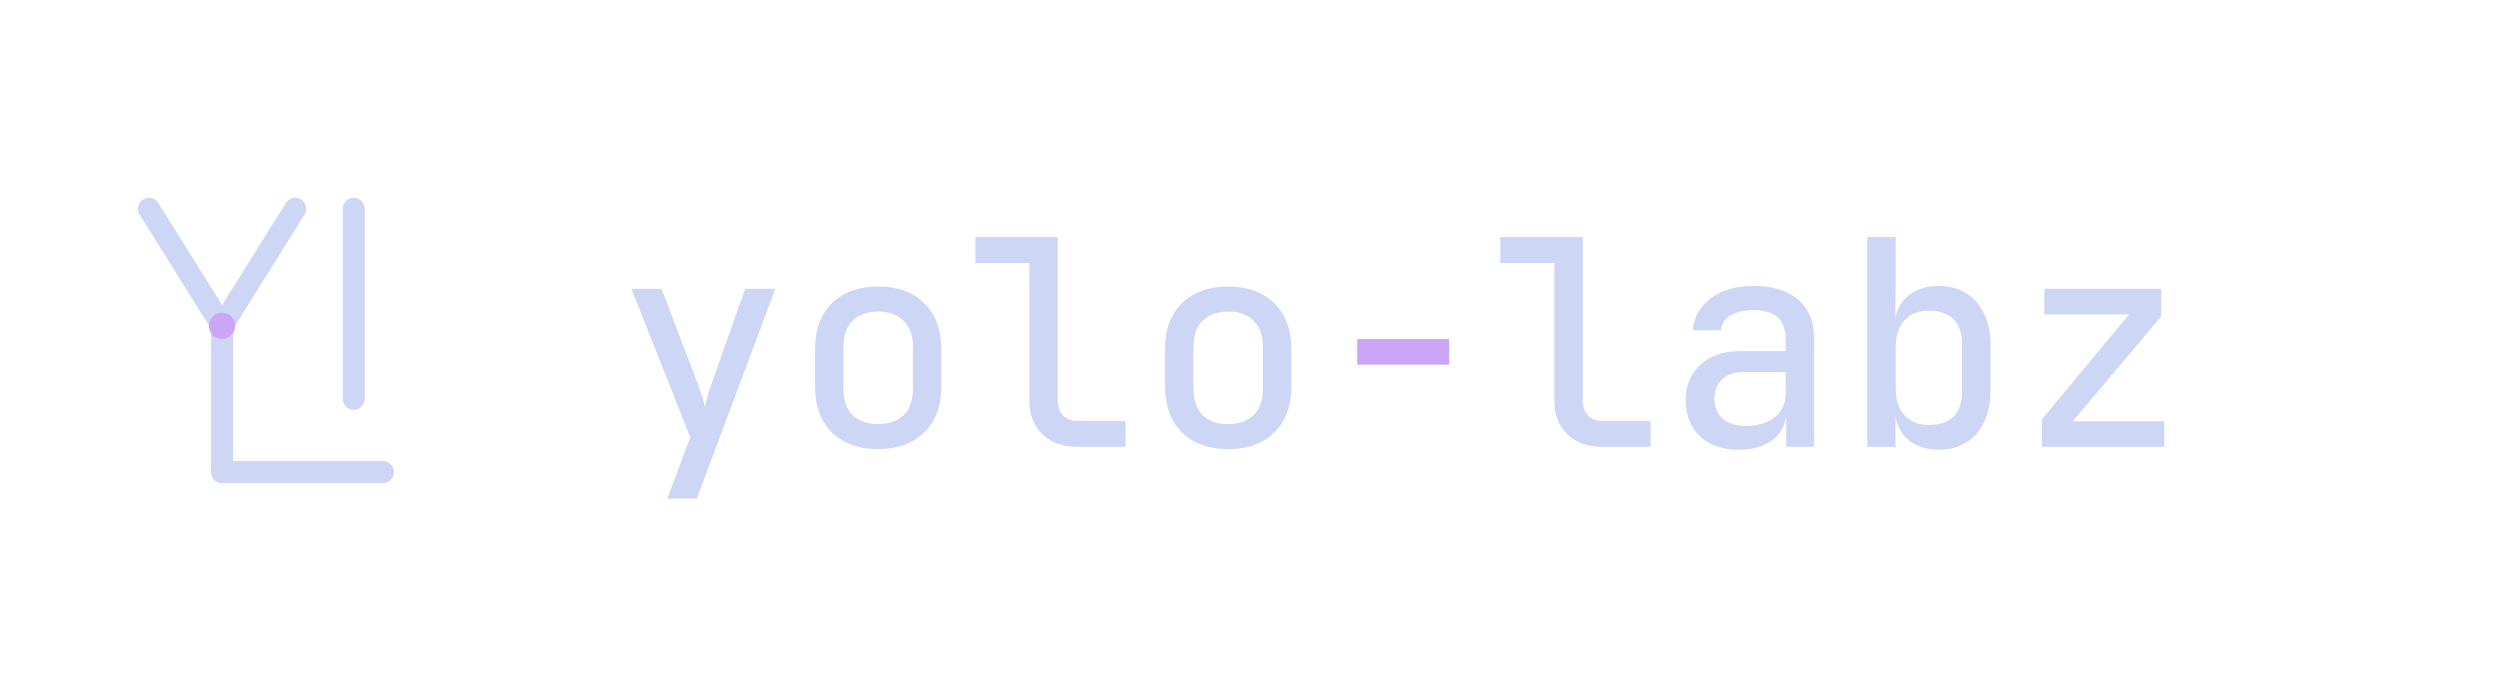
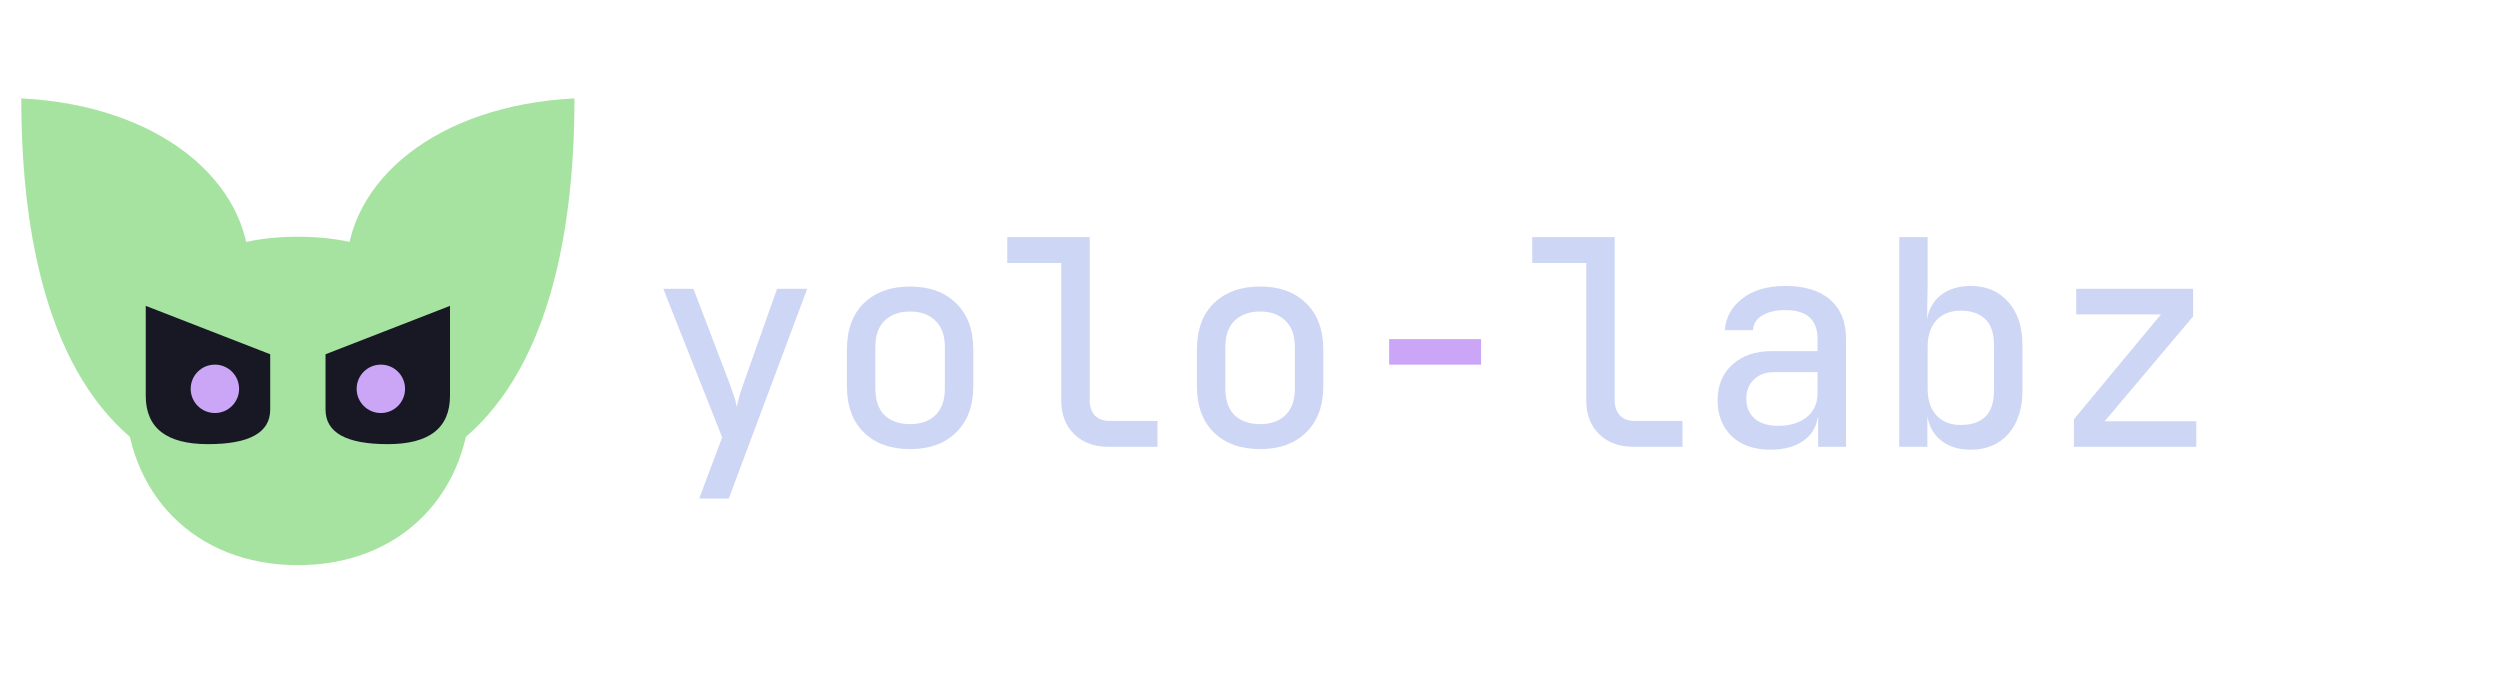
- <svg xmlns="http://www.w3.org/2000/svg" viewBox="0 0 470 128" width="470" height="128" role="img" aria-labelledby="t d" version="1.1" id="svg5">
-   <defs id="defs5" />
-   <g transform="translate(6,20) scale(0.6875)" id="g5">
-     <g fill="none" stroke="#cdd6f4" stroke-width="6" stroke-linecap="round" stroke-linejoin="round" id="g4">
-       <path d="M32 28 L52 60 L52 100" id="path1" />
-       <path d="M72 28 L52 60" id="path2" />
-       <path d="M52 100 L96 100" id="path3" />
-       <path d="M88 28 L88 80" id="path4" />
+ <svg xmlns="http://www.w3.org/2000/svg" viewBox="0 0 470 128" width="470" height="128" role="img" aria-labelledby="t d">
+   <g transform="translate(4 12) scale(6.5)">
+     <g fill="#a6e3a1" stroke="#a6e3a1" stroke-width="0" shape-rendering="geometricPrecision">
+       <path d="M0 1 C4 1.2 6.6 3.4 6.6 6 L3.4 11 C0.8 9 0 5 0 1 Z" />
+       <path d="M16 1 C12 1.2 9.4 3.4 9.4 6 L12.6 11 C15.2 9 16 5 16 1 Z" />
+       <path d="M3 9.5 C3 6.6 5 5 8 5 C11 5 13 6.6 13 9.5 C13 12.4 11 14.5 8 14.5 C5 14.5 3 12.4 3 9.5 Z" />
    </g>
-     <circle cx="52" cy="60" r="3.6" fill="#cba6f7" id="circle4" />
+     <path d="M3.6 7 L7.2 8.4 L7.2 10 Q7.2 11 5.4 11 Q3.6 11 3.6 9.6 Z" fill="#181825" />
+     <path d="M12.4 7 L8.8 8.4 L8.8 10 Q8.8 11 10.6 11 Q12.4 11 12.4 9.6 Z" fill="#181825" />
+     <circle cx="5.6" cy="9.4" r="0.7" fill="#cba6f7" />
+     <circle cx="10.4" cy="9.4" r="0.7" fill="#cba6f7" />
  </g>
-   <g id="text5" style="font-weight:500;font-size:54px;font-family:'JetBrainsMono Nerd Font', 'JetBrains Mono', 'FiraCode Nerd Font', ui-monospace, monospace;letter-spacing:0.5;fill:#cdd6f4" aria-label="yolo-labz">
-     <path d="M 125.45,93.72 129.77,82.218 118.7,54.3 h 5.67 l 6.696,17.55 q 0.432,1.134 0.864,2.43 0.432,1.296 0.594,2.268 0.162,-0.972 0.54,-2.268 0.378,-1.296 0.81,-2.43 l 6.21,-17.55 h 5.67 l -14.742,39.42 z m 39.65,-9.288 q -5.454,0 -8.694,-3.132 -3.186,-3.132 -3.186,-8.748 v -6.804 q 0,-5.616 3.186,-8.748 3.24,-3.132 8.694,-3.132 5.454,0 8.64,3.132 3.24,3.132 3.24,8.748 v 6.804 q 0,5.616 -3.24,8.748 -3.186,3.132 -8.64,3.132 z m 0,-4.698 q 3.024,0 4.752,-1.674 1.782,-1.728 1.782,-5.022 v -7.776 q 0,-3.294 -1.782,-4.968 -1.728,-1.728 -4.752,-1.728 -3.024,0 -4.806,1.728 -1.728,1.674 -1.728,4.968 v 7.776 q 0,3.294 1.728,5.022 1.782,1.674 4.806,1.674 z M 202.428,84 q -4.05,0 -6.48,-2.376 -2.43,-2.376 -2.43,-6.318 V 49.44 h -10.152 v -4.86 h 15.498 v 30.672 q 0,1.782 0.972,2.862 1.026,1.026 2.754,1.026 h 9.018 V 84 Z m 28.472,0.432 q -5.454,0 -8.694,-3.132 -3.186,-3.132 -3.186,-8.748 v -6.804 q 0,-5.616 3.186,-8.748 3.24,-3.132 8.694,-3.132 5.454,0 8.64,3.132 3.24,3.132 3.24,8.748 v 6.804 q 0,5.616 -3.24,8.748 -3.186,3.132 -8.64,3.132 z m 0,-4.698 q 3.024,0 4.752,-1.674 1.782,-1.728 1.782,-5.022 v -7.776 q 0,-3.294 -1.782,-4.968 -1.728,-1.728 -4.752,-1.728 -3.024,0 -4.806,1.728 -1.728,1.674 -1.728,4.968 v 7.776 q 0,3.294 1.728,5.022 1.782,1.674 4.806,1.674 z" id="path5" />
-     <path style="fill:#cba6f7" d="M 255.16,68.556 V 63.75 h 17.28 v 4.806 z" id="path6" />
-     <path d="m 301.128,84 q -4.05,0 -6.48,-2.376 -2.43,-2.376 -2.43,-6.318 V 49.44 h -10.152 v -4.86 h 15.498 v 30.672 q 0,1.782 0.972,2.862 1.026,1.026 2.754,1.026 h 9.018 V 84 Z m 25.718,0.54 q -4.59,0 -7.29,-2.538 -2.646,-2.592 -2.646,-6.75 0,-4.158 2.754,-6.696 2.808,-2.538 7.344,-2.538 h 8.694 V 63.75 q 0,-5.454 -6.048,-5.454 -2.7,0 -4.374,1.026 -1.62,0.972 -1.728,2.754 h -5.292 q 0.27,-3.618 3.294,-5.94 3.024,-2.376 8.1,-2.376 5.454,0 8.424,2.592 2.97,2.592 2.97,7.29 V 84 h -5.238 v -5.454 h -0.108 q -0.378,2.754 -2.754,4.374 -2.322,1.62 -6.102,1.62 z m 1.404,-4.482 q 3.402,0 5.4,-1.62 2.052,-1.674 2.052,-4.536 V 69.96 h -8.208 q -2.322,0 -3.78,1.404 -1.404,1.35 -1.404,3.618 0,2.322 1.566,3.726 1.566,1.35 4.374,1.35 z m 36.248,4.482 q -3.348,0 -5.508,-1.674 -2.16,-1.674 -2.646,-4.644 v 0 V 84 h -5.292 V 44.58 h 5.346 v 8.532 l -0.108,6.912 v 0 q 0.486,-2.916 2.646,-4.59 2.214,-1.674 5.562,-1.674 4.428,0 7.074,3.024 2.646,2.97 2.646,8.1 v 8.532 q 0,5.13 -2.646,8.154 -2.646,2.97 -7.074,2.97 z m -1.89,-4.644 q 2.97,0 4.59,-1.512 1.674,-1.566 1.674,-5.022 v -8.424 q 0,-3.456 -1.674,-4.968 -1.62,-1.566 -4.59,-1.566 -2.862,0 -4.536,1.782 -1.674,1.782 -1.674,5.022 v 7.884 q 0,3.24 1.674,5.022 1.674,1.782 4.536,1.782 z M 383.898,84 v -5.184 l 16.362,-19.71 h -15.93 V 54.3 h 21.978 v 5.184 l -16.632,19.71 h 17.226 V 84 Z" id="path7" />
+   <g transform="translate(6 0)">
+     <g style="font-weight:500;font-size:54px;font-family:'JetBrainsMono Nerd Font', 'JetBrains Mono', 'FiraCode Nerd Font', ui-monospace, monospace;letter-spacing:0.5;fill:#cdd6f4" aria-label="yolo-labz">
+       <path d="M 125.45,93.72 129.77,82.218 118.7,54.3 h 5.67 l 6.696,17.55 q 0.432,1.134 0.864,2.43 0.432,1.296 0.594,2.268 0.162,-0.972 0.54,-2.268 0.378,-1.296 0.81,-2.43 l 6.21,-17.55 h 5.67 l -14.742,39.42 z m 39.65,-9.288 q -5.454,0 -8.694,-3.132 -3.186,-3.132 -3.186,-8.748 v -6.804 q 0,-5.616 3.186,-8.748 3.24,-3.132 8.694,-3.132 5.454,0 8.64,3.132 3.24,3.132 3.24,8.748 v 6.804 q 0,5.616 -3.24,8.748 -3.186,3.132 -8.64,3.132 z m 0,-4.698 q 3.024,0 4.752,-1.674 1.782,-1.728 1.782,-5.022 v -7.776 q 0,-3.294 -1.782,-4.968 -1.728,-1.728 -4.752,-1.728 -3.024,0 -4.806,1.728 -1.728,1.674 -1.728,4.968 v 7.776 q 0,3.294 1.728,5.022 1.782,1.674 4.806,1.674 z M 202.428,84 q -4.05,0 -6.48,-2.376 -2.43,-2.376 -2.43,-6.318 V 49.44 h -10.152 v -4.86 h 15.498 v 30.672 q 0,1.782 0.972,2.862 1.026,1.026 2.754,1.026 h 9.018 V 84 Z m 28.472,0.432 q -5.454,0 -8.694,-3.132 -3.186,-3.132 -3.186,-8.748 v -6.804 q 0,-5.616 3.186,-8.748 3.24,-3.132 8.694,-3.132 5.454,0 8.64,3.132 3.24,3.132 3.24,8.748 v 6.804 q 0,5.616 -3.24,8.748 -3.186,3.132 -8.64,3.132 z m 0,-4.698 q 3.024,0 4.752,-1.674 1.782,-1.728 1.782,-5.022 v -7.776 q 0,-3.294 -1.782,-4.968 -1.728,-1.728 -4.752,-1.728 -3.024,0 -4.806,1.728 -1.728,1.674 -1.728,4.968 v 7.776 q 0,3.294 1.728,5.022 1.782,1.674 4.806,1.674 z" />
+       <path style="fill:#cba6f7" d="M 255.16,68.556 V 63.75 h 17.28 v 4.806 z" />
+       <path d="m 301.128,84 q -4.05,0 -6.48,-2.376 -2.43,-2.376 -2.43,-6.318 V 49.44 h -10.152 v -4.86 h 15.498 v 30.672 q 0,1.782 0.972,2.862 1.026,1.026 2.754,1.026 h 9.018 V 84 Z m 25.718,0.54 q -4.59,0 -7.29,-2.538 -2.646,-2.592 -2.646,-6.75 0,-4.158 2.754,-6.696 2.808,-2.538 7.344,-2.538 h 8.694 V 63.75 q 0,-5.454 -6.048,-5.454 -2.7,0 -4.374,1.026 -1.62,0.972 -1.728,2.754 h -5.292 q 0.27,-3.618 3.294,-5.94 3.024,-2.376 8.1,-2.376 5.454,0 8.424,2.592 2.97,2.592 2.97,7.29 V 84 h -5.238 v -5.454 h -0.108 q -0.378,2.754 -2.754,4.374 -2.322,1.62 -6.102,1.62 z m 1.404,-4.482 q 3.402,0 5.4,-1.62 2.052,-1.674 2.052,-4.536 V 69.96 h -8.208 q -2.322,0 -3.78,1.404 -1.404,1.35 -1.404,3.618 0,2.322 1.566,3.726 1.566,1.35 4.374,1.35 z m 36.248,4.482 q -3.348,0 -5.508,-1.674 -2.16,-1.674 -2.646,-4.644 v 0 V 84 h -5.292 V 44.58 h 5.346 v 8.532 l -0.108,6.912 v 0 q 0.486,-2.916 2.646,-4.59 2.214,-1.674 5.562,-1.674 4.428,0 7.074,3.024 2.646,2.97 2.646,8.1 v 8.532 q 0,5.13 -2.646,8.154 -2.646,2.97 -7.074,2.97 z m -1.89,-4.644 q 2.97,0 4.59,-1.512 1.674,-1.566 1.674,-5.022 v -8.424 q 0,-3.456 -1.674,-4.968 -1.62,-1.566 -4.59,-1.566 -2.862,0 -4.536,1.782 -1.674,1.782 -1.674,5.022 v 7.884 q 0,3.24 1.674,5.022 1.674,1.782 4.536,1.782 z M 383.898,84 v -5.184 l 16.362,-19.71 h -15.93 V 54.3 h 21.978 v 5.184 l -16.632,19.71 h 17.226 V 84 Z" />
+     </g>
  </g>
</svg>
